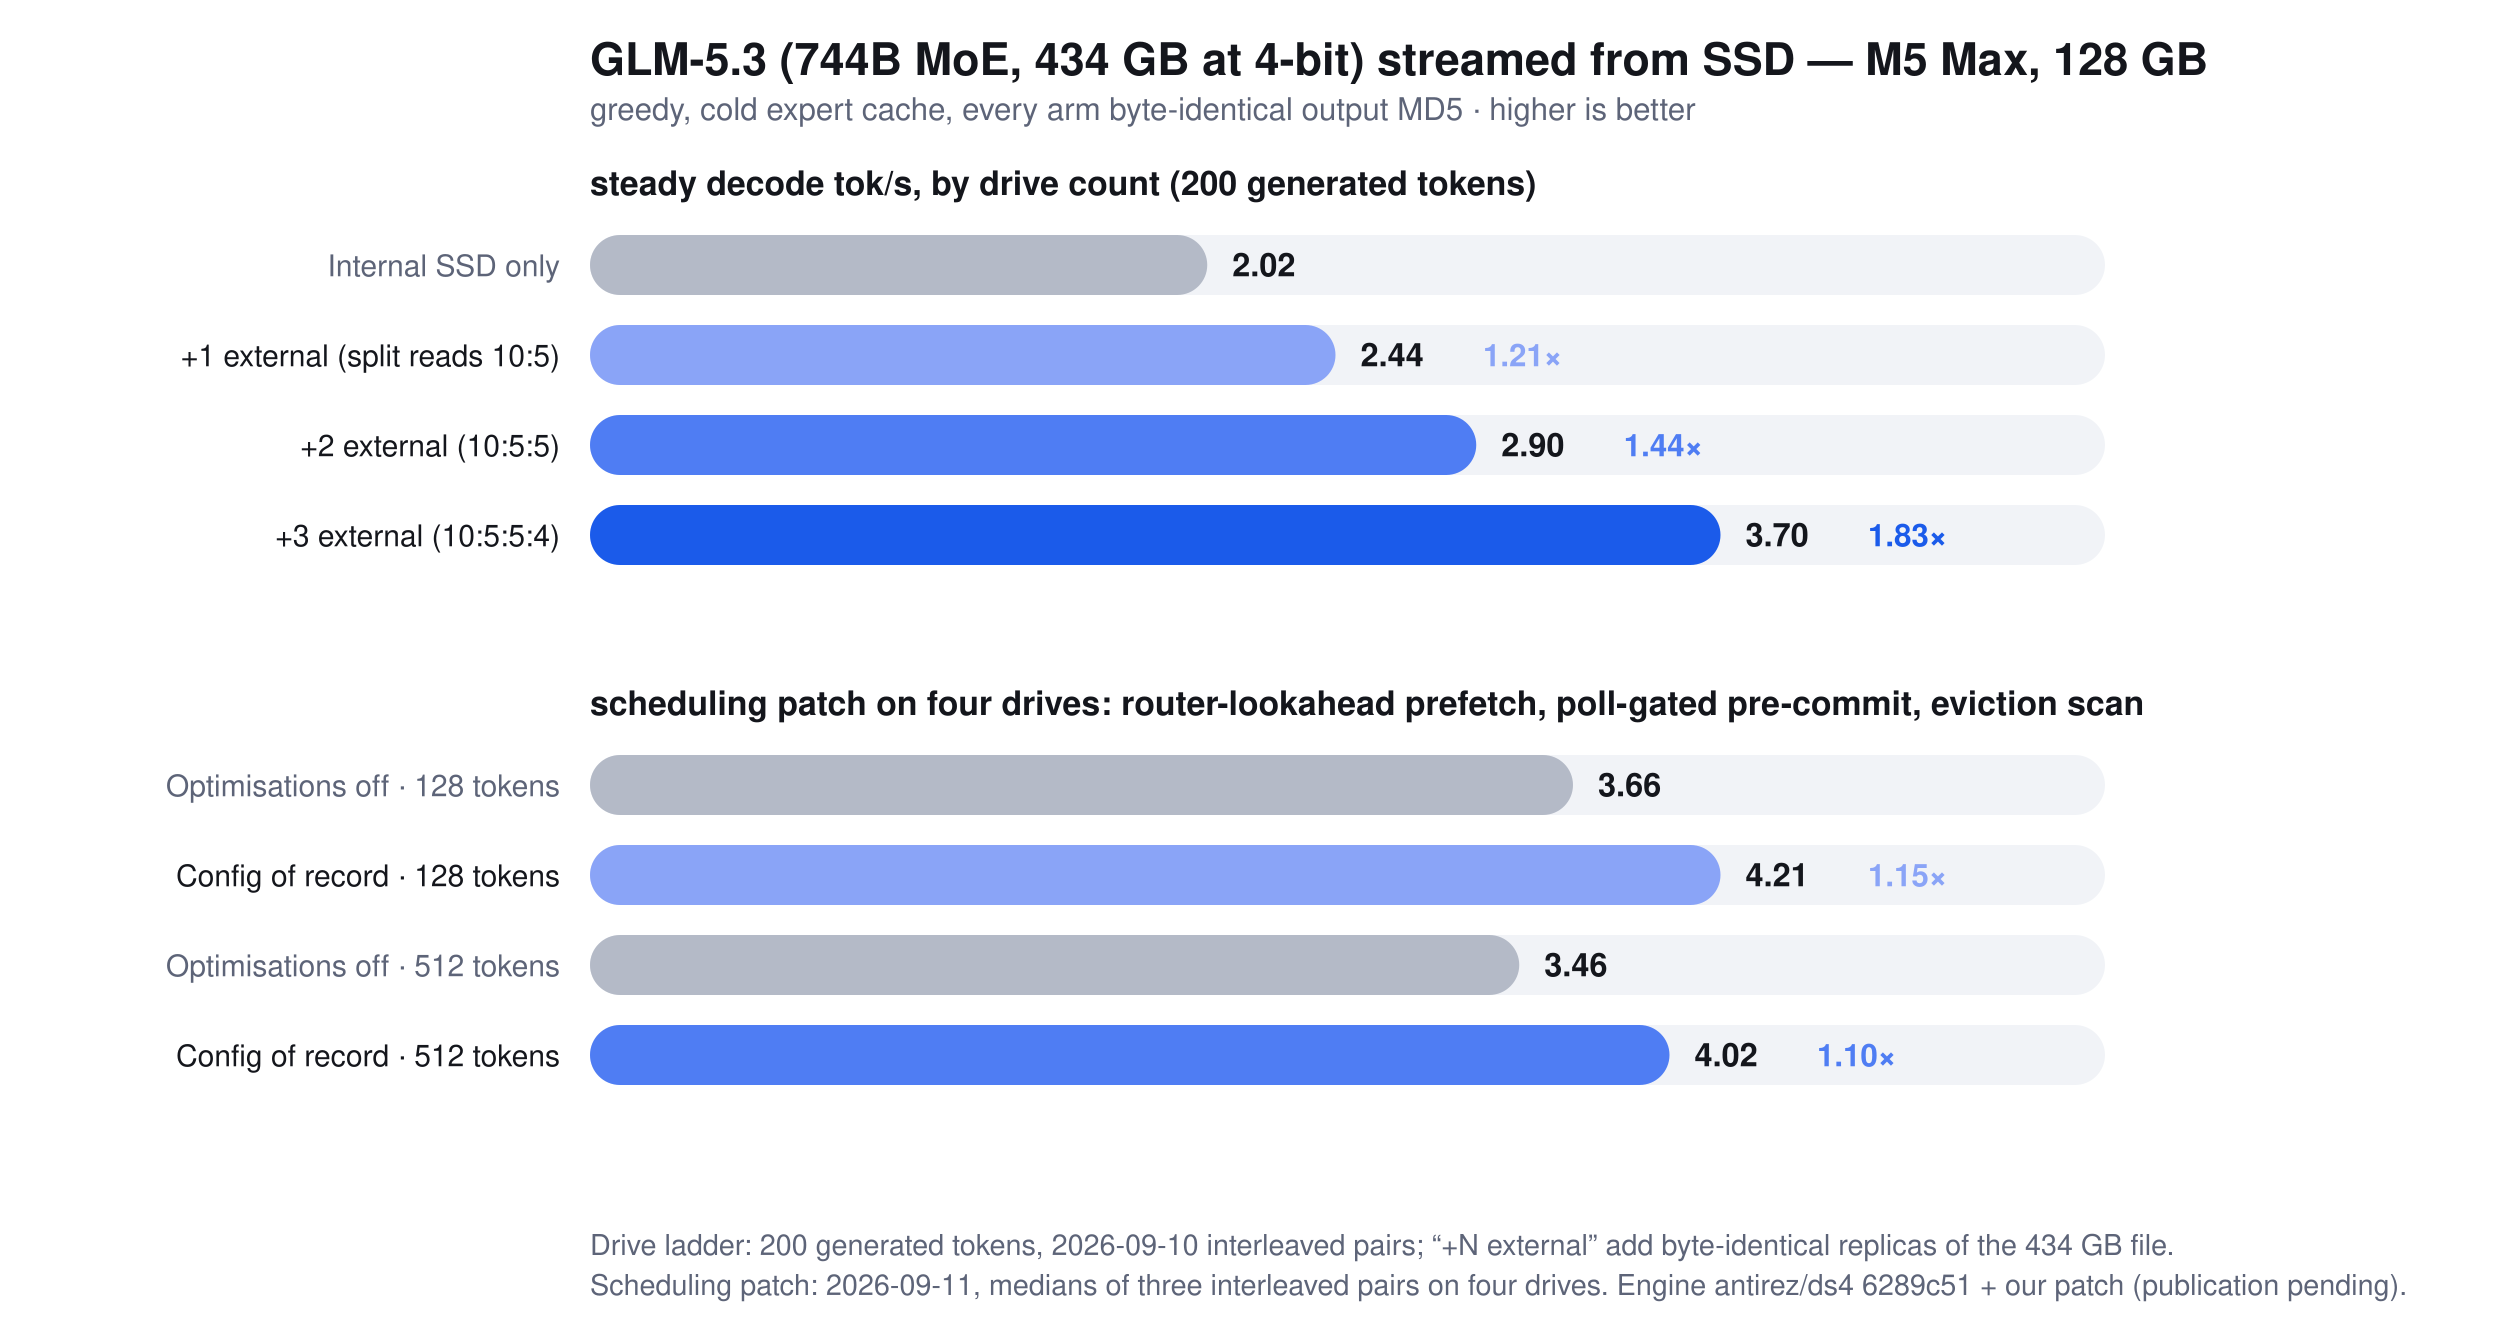
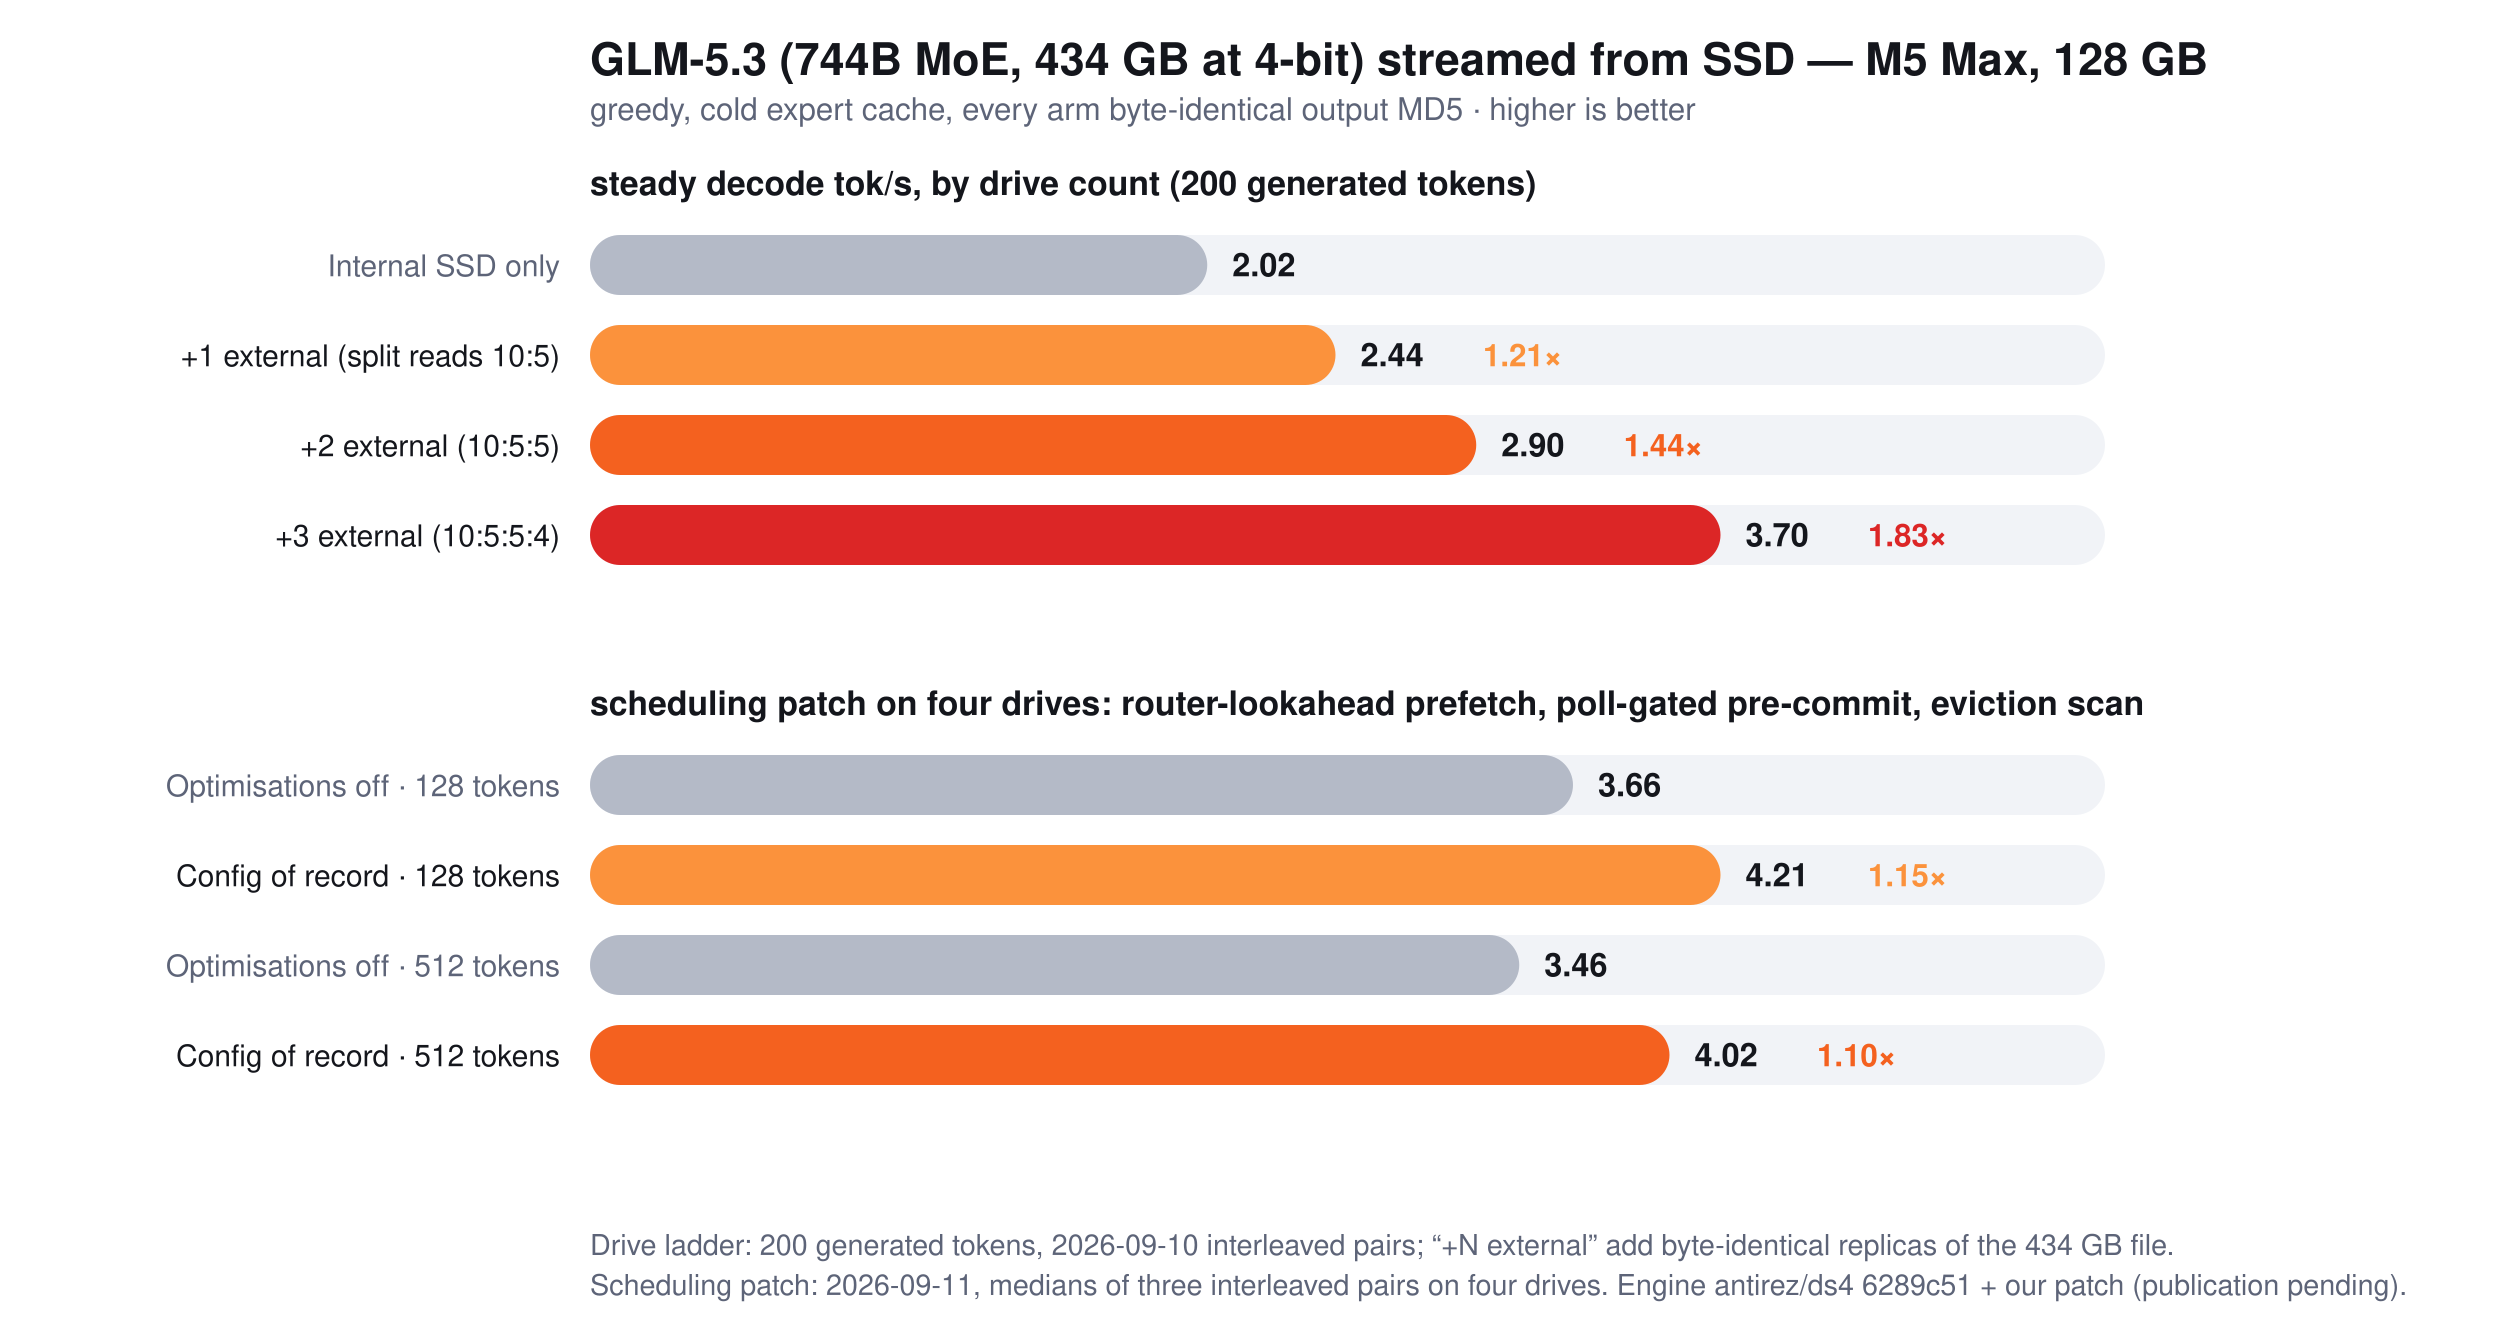
<svg xmlns="http://www.w3.org/2000/svg" viewBox="0 0 1000 534" width="1000" height="534" font-family="-apple-system,BlinkMacSystemFont,Segoe UI,Helvetica,Arial,sans-serif">
  <rect width="1000" height="534" fill="#ffffff" />
  <text x="236" y="30" font-size="18" font-weight="700" fill="#14161c">GLM-5.3 (744B MoE, 434 GB at 4-bit) streamed from SSD — M5 Max, 128 GB</text>
  <text x="236" y="48" font-size="12.5" fill="#5d6478">greedy, cold expert cache, every arm byte-identical output MD5 · higher is better</text>
  <text x="236" y="78" font-size="13.5" font-weight="700" fill="#14161c">steady decode tok/s, by drive count (200 generated tokens)</text>
  <text x="224" y="110.5" font-size="12" text-anchor="end" fill="#5d6478">Internal SSD only</text>
-   <rect x="236" y="94" width="606.0" height="24" rx="12" fill="#f1f3f7" />
-   <rect x="236" y="94" width="246.9" height="24" rx="12" fill="#b4bac7" />
+   <rect x="236" y="94" width="606.0" height="24" rx="12.0" fill="#f1f3f7" />
+   <rect x="236" y="94" width="246.9" height="24" rx="12.0" fill="#b4bac7" />
  <text x="492.9" y="110.5" font-size="13" font-weight="700" fill="#14161c">2.02</text>
  <text x="224" y="146.5" font-size="12" text-anchor="end" fill="#14161c">+1 external (split reads 10:5)</text>
-   <rect x="236" y="130" width="606.0" height="24" rx="12" fill="#f1f3f7" />
-   <rect x="236" y="130" width="298.2" height="24" rx="12" fill="#8aa4f7" />
+   <rect x="236" y="130" width="606.0" height="24" rx="12.0" fill="#f1f3f7" />
+   <rect x="236" y="130" width="298.2" height="24" rx="12.0" fill="#fb923c" />
  <text x="544.2" y="146.5" font-size="13" font-weight="700" fill="#14161c">2.44</text>
-   <text x="593.2" y="146.5" font-size="12.5" font-weight="600" fill="#8aa4f7">1.21×</text>
+   <text x="593.2" y="146.5" font-size="12.5" font-weight="600" fill="#fb923c">1.21×</text>
  <text x="224" y="182.5" font-size="12" text-anchor="end" fill="#14161c">+2 external (10:5:5)</text>
-   <rect x="236" y="166" width="606.0" height="24" rx="12" fill="#f1f3f7" />
-   <rect x="236" y="166" width="354.5" height="24" rx="12" fill="#4f7df3" />
+   <rect x="236" y="166" width="606.0" height="24" rx="12.0" fill="#f1f3f7" />
+   <rect x="236" y="166" width="354.5" height="24" rx="12.0" fill="#f4611f" />
  <text x="600.5" y="182.5" font-size="13" font-weight="700" fill="#14161c">2.90</text>
-   <text x="649.5" y="182.5" font-size="12.5" font-weight="600" fill="#4f7df3">1.44×</text>
+   <text x="649.5" y="182.5" font-size="12.5" font-weight="600" fill="#f4611f">1.44×</text>
  <text x="224" y="218.5" font-size="12" text-anchor="end" fill="#14161c">+3 external (10:5:5:4)</text>
-   <rect x="236" y="202" width="606.0" height="24" rx="12" fill="#f1f3f7" />
-   <rect x="236" y="202" width="452.2" height="24" rx="12" fill="#1b5bea" />
+   <rect x="236" y="202" width="606.0" height="24" rx="12.0" fill="#f1f3f7" />
+   <rect x="236" y="202" width="452.2" height="24" rx="12.0" fill="#dc2626" />
  <text x="698.2" y="218.5" font-size="13" font-weight="700" fill="#14161c">3.70</text>
-   <text x="747.2" y="218.5" font-size="12.5" font-weight="600" fill="#1b5bea">1.83×</text>
+   <text x="747.2" y="218.5" font-size="12.5" font-weight="600" fill="#dc2626">1.83×</text>
  <text x="236" y="286" font-size="13.5" font-weight="700" fill="#14161c">scheduling patch on four drives: router-lookahead prefetch, poll-gated pre-commit, eviction scan</text>
  <text x="224" y="318.5" font-size="12" text-anchor="end" fill="#5d6478">Optimisations off · 128 tokens</text>
-   <rect x="236" y="302" width="606.0" height="24" rx="12" fill="#f1f3f7" />
-   <rect x="236" y="302" width="393.2" height="24" rx="12" fill="#b4bac7" />
+   <rect x="236" y="302" width="606.0" height="24" rx="12.0" fill="#f1f3f7" />
+   <rect x="236" y="302" width="393.2" height="24" rx="12.0" fill="#b4bac7" />
  <text x="639.2" y="318.5" font-size="13" font-weight="700" fill="#14161c">3.66</text>
  <text x="224" y="354.5" font-size="12" text-anchor="end" fill="#14161c">Config of record · 128 tokens</text>
-   <rect x="236" y="338" width="606.0" height="24" rx="12" fill="#f1f3f7" />
-   <rect x="236" y="338" width="452.2" height="24" rx="12" fill="#8aa4f7" />
+   <rect x="236" y="338" width="606.0" height="24" rx="12.0" fill="#f1f3f7" />
+   <rect x="236" y="338" width="452.2" height="24" rx="12.0" fill="#fb923c" />
  <text x="698.2" y="354.5" font-size="13" font-weight="700" fill="#14161c">4.21</text>
-   <text x="747.2" y="354.5" font-size="12.5" font-weight="600" fill="#8aa4f7">1.15×</text>
+   <text x="747.2" y="354.5" font-size="12.5" font-weight="600" fill="#fb923c">1.15×</text>
  <text x="224" y="390.5" font-size="12" text-anchor="end" fill="#5d6478">Optimisations off · 512 tokens</text>
-   <rect x="236" y="374" width="606.0" height="24" rx="12" fill="#f1f3f7" />
-   <rect x="236" y="374" width="371.7" height="24" rx="12" fill="#b4bac7" />
+   <rect x="236" y="374" width="606.0" height="24" rx="12.0" fill="#f1f3f7" />
+   <rect x="236" y="374" width="371.7" height="24" rx="12.0" fill="#b4bac7" />
  <text x="617.7" y="390.5" font-size="13" font-weight="700" fill="#14161c">3.46</text>
  <text x="224" y="426.5" font-size="12" text-anchor="end" fill="#14161c">Config of record · 512 tokens</text>
-   <rect x="236" y="410" width="606.0" height="24" rx="12" fill="#f1f3f7" />
-   <rect x="236" y="410" width="431.8" height="24" rx="12" fill="#4f7df3" />
+   <rect x="236" y="410" width="606.0" height="24" rx="12.0" fill="#f1f3f7" />
+   <rect x="236" y="410" width="431.8" height="24" rx="12.0" fill="#f4611f" />
  <text x="677.8" y="426.5" font-size="13" font-weight="700" fill="#14161c">4.02</text>
-   <text x="726.8" y="426.5" font-size="12.5" font-weight="600" fill="#4f7df3">1.10×</text>
+   <text x="726.8" y="426.5" font-size="12.5" font-weight="600" fill="#f4611f">1.10×</text>
  <text x="236" y="502" font-size="11.5" fill="#5d6478">Drive ladder: 200 generated tokens, 2026-09-10 interleaved pairs; “+N external” add byte-identical replicas of the 434 GB file.</text>
  <text x="236" y="518" font-size="11.5" fill="#5d6478">Scheduling patch: 2026-09-11, medians of three interleaved pairs on four drives. Engine antirez/ds4 6289c51 + our patch (publication pending).</text>
</svg>
